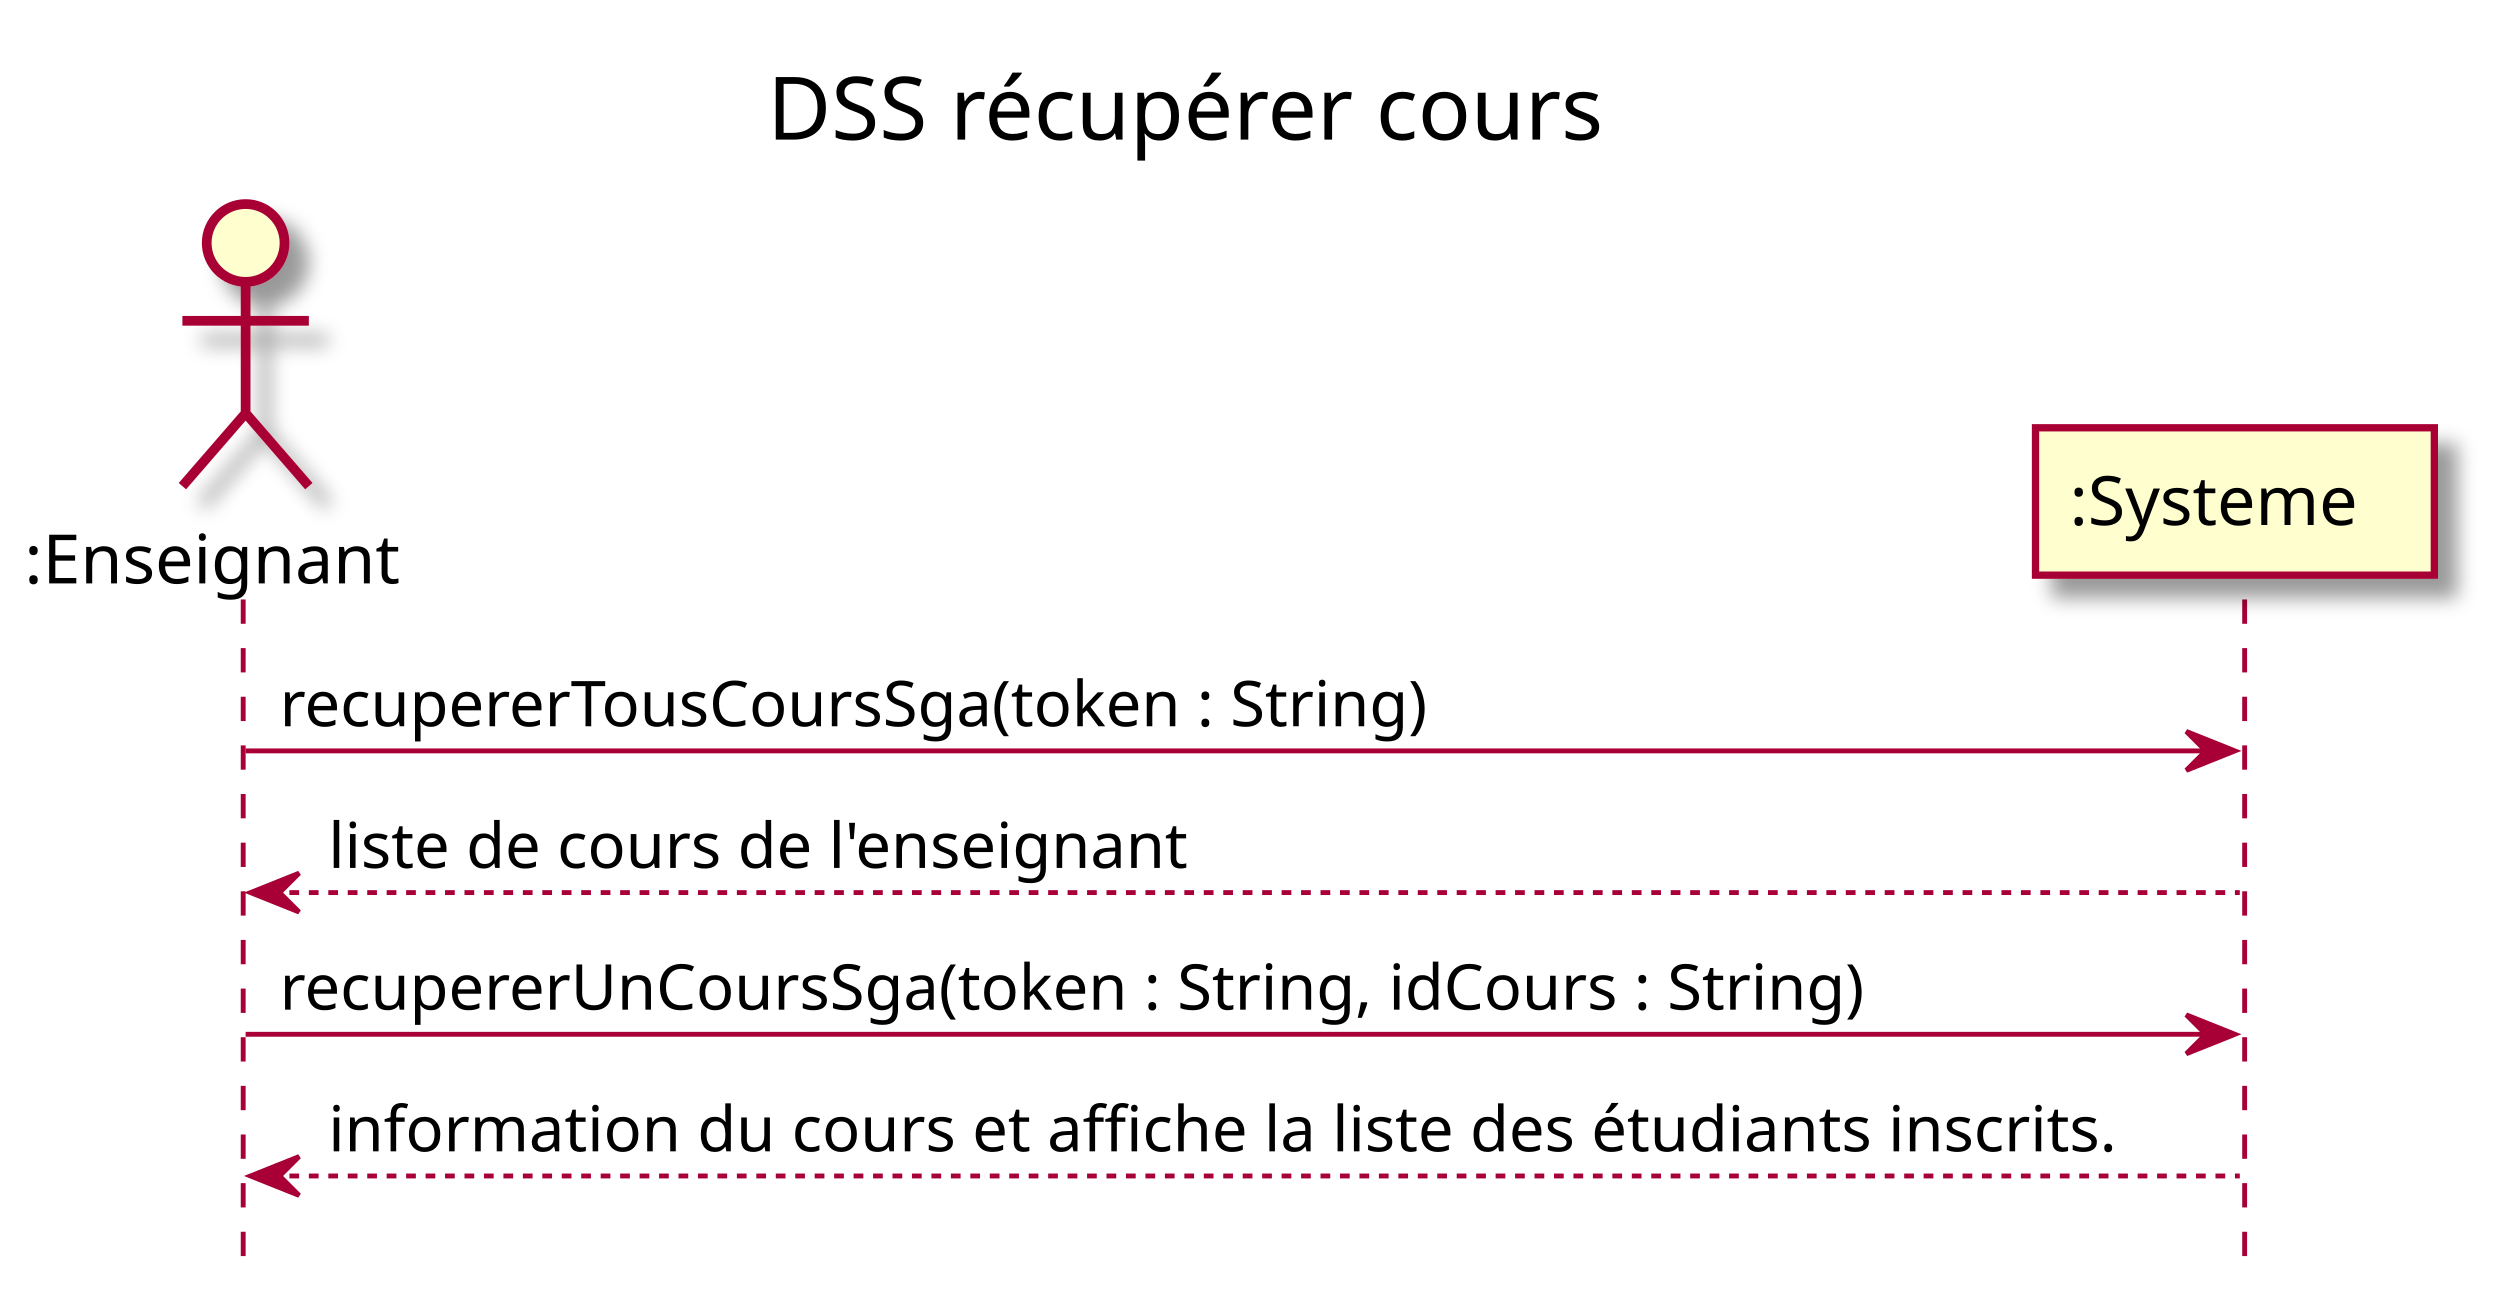
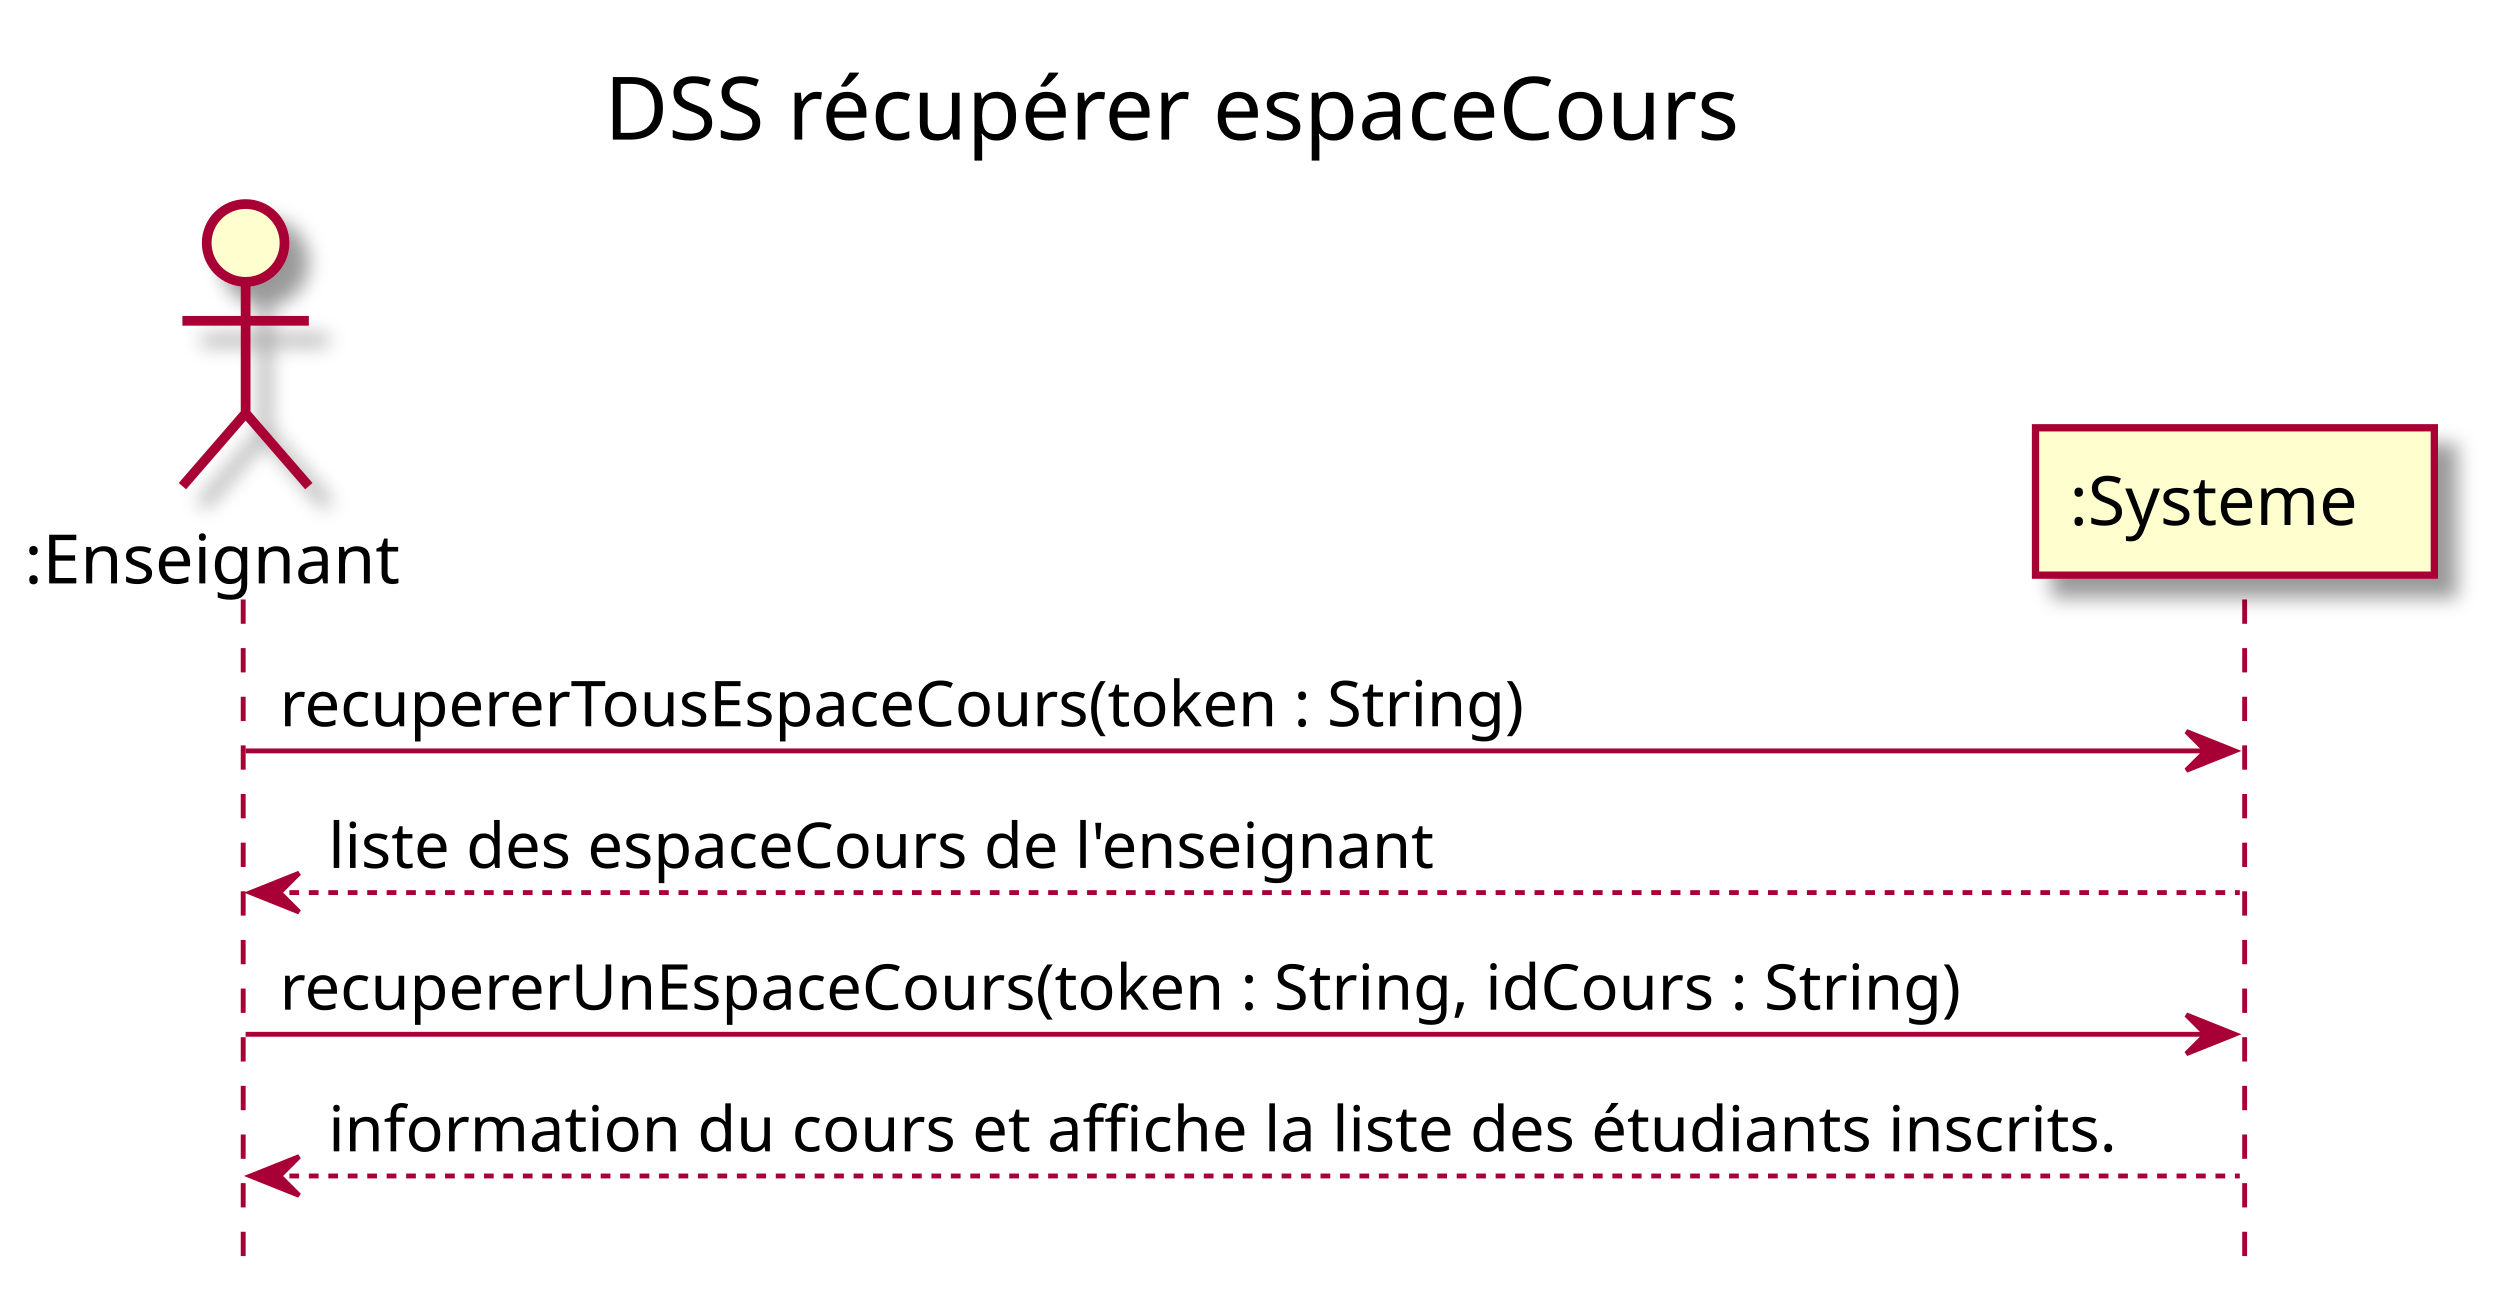
<svg xmlns="http://www.w3.org/2000/svg" contentScriptType="application/ecmascript" contentStyleType="text/css" height="266px" preserveAspectRatio="none" style="width:514px;height:266px;background:#FFFFFF;" version="1.1" viewBox="0 0 514 266" width="514px" zoomAndPan="magnify">
  <defs>
-     <filter height="300%" id="ff13qqdx0kcuh" width="300%" x="-1" y="-1">
+     <filter height="300%" id="f1c5cne6k7mvmi" width="300%" x="-1" y="-1">
      <feGaussianBlur result="blurOut" stdDeviation="2.0" />
      <feColorMatrix in="blurOut" result="blurOut2" type="matrix" values="0 0 0 0 0 0 0 0 0 0 0 0 0 0 0 0 0 0 .4 0" />
      <feOffset dx="4.0" dy="4.0" in="blurOut2" result="blurOut3" />
      <feBlend in="SourceGraphic" in2="blurOut3" mode="normal" />
    </filter>
  </defs>
  <g>
-     <text fill="#000000" font-family="sans-serif" font-size="18" lengthAdjust="spacing" textLength="194" x="157.75" y="28.708">DSS récupérer cours</text>
+     <text fill="#000000" font-family="sans-serif" font-size="18" lengthAdjust="spacing" textLength="261" x="124.25" y="28.708">DSS récupérer espaceCours</text>
    <line style="stroke:#A80036;stroke-width:1.0;stroke-dasharray:5.0,5.0;" x1="50" x2="50" y1="123.25" y2="259.781" />
    <line style="stroke:#A80036;stroke-width:1.0;stroke-dasharray:5.0,5.0;" x1="461.5" x2="461.5" y1="123.25" y2="259.781" />
    <text fill="#000000" font-family="sans-serif" font-size="14" lengthAdjust="spacing" textLength="85" x="5" y="119.948">:Enseignant</text>
-     <ellipse cx="50.5" cy="49.953" fill="#FEFECE" filter="url(#ff13qqdx0kcuh)" rx="8" ry="8" style="stroke:#A80036;stroke-width:2.0;" />
-     <path d="M50.5,57.953 L50.5,84.953 M37.5,65.953 L63.5,65.953 M50.5,84.953 L37.5,99.953 M50.5,84.953 L63.5,99.953 " fill="none" filter="url(#ff13qqdx0kcuh)" style="stroke:#A80036;stroke-width:2.0;" />
-     <rect fill="#FEFECE" filter="url(#ff13qqdx0kcuh)" height="30.297" style="stroke:#A80036;stroke-width:1.5;" width="82" x="418.5" y="87.953" />
+     <ellipse cx="50.5" cy="49.953" fill="#FEFECE" filter="url(#f1c5cne6k7mvmi)" rx="8" ry="8" style="stroke:#A80036;stroke-width:2.0;" />
+     <path d="M50.5,57.953 L50.5,84.953 M37.5,65.953 L63.5,65.953 M50.5,84.953 L37.5,99.953 M50.5,84.953 L63.5,99.953 " fill="none" filter="url(#f1c5cne6k7mvmi)" style="stroke:#A80036;stroke-width:2.0;" />
+     <rect fill="#FEFECE" filter="url(#f1c5cne6k7mvmi)" height="30.297" style="stroke:#A80036;stroke-width:1.5;" width="82" x="418.5" y="87.953" />
    <text fill="#000000" font-family="sans-serif" font-size="14" lengthAdjust="spacing" textLength="68" x="425.5" y="107.948">:Systeme</text>
    <polygon fill="#A80036" points="449.5,150.383,459.5,154.383,449.5,158.383,453.5,154.383" style="stroke:#A80036;stroke-width:1.0;" />
    <line style="stroke:#A80036;stroke-width:1.0;" x1="50.5" x2="455.5" y1="154.383" y2="154.383" />
-     <text fill="#000000" font-family="sans-serif" font-size="13" lengthAdjust="spacing" textLength="250" x="57.5" y="149.317">recupererTousCoursSga(token : String)</text>
+     <text fill="#000000" font-family="sans-serif" font-size="13" lengthAdjust="spacing" textLength="272" x="57.5" y="149.317">recupererTousEspaceCours(token : String)</text>
    <polygon fill="#A80036" points="61.5,179.516,51.5,183.516,61.5,187.516,57.5,183.516" style="stroke:#A80036;stroke-width:1.0;" />
    <line style="stroke:#A80036;stroke-width:1.0;stroke-dasharray:2.0,2.0;" x1="55.5" x2="460.5" y1="183.516" y2="183.516" />
-     <text fill="#000000" font-family="sans-serif" font-size="13" lengthAdjust="spacing" textLength="186" x="67.5" y="178.45">liste de cours de l'enseignant</text>
+     <text fill="#000000" font-family="sans-serif" font-size="13" lengthAdjust="spacing" textLength="241" x="67.5" y="178.45">liste des espaceCours de l'enseignant</text>
    <polygon fill="#A80036" points="449.5,208.648,459.5,212.648,449.5,216.648,453.5,212.648" style="stroke:#A80036;stroke-width:1.0;" />
    <line style="stroke:#A80036;stroke-width:1.0;" x1="50.5" x2="455.5" y1="212.648" y2="212.648" />
-     <text fill="#000000" font-family="sans-serif" font-size="13" lengthAdjust="spacing" textLength="342" x="57.5" y="207.583">recupererUnCoursSga(token : String, idCours : String)</text>
+     <text fill="#000000" font-family="sans-serif" font-size="13" lengthAdjust="spacing" textLength="364" x="57.5" y="207.583">recupererUnEspaceCours(token : String, idCours : String)</text>
    <polygon fill="#A80036" points="61.5,237.781,51.5,241.781,61.5,245.781,57.5,241.781" style="stroke:#A80036;stroke-width:1.0;" />
    <line style="stroke:#A80036;stroke-width:1.0;stroke-dasharray:2.0,2.0;" x1="55.5" x2="460.5" y1="241.781" y2="241.781" />
    <text fill="#000000" font-family="sans-serif" font-size="13" lengthAdjust="spacing" textLength="387" x="67.5" y="236.715">information du cours et affiche la liste des étudiants inscrits.</text>
  </g>
</svg>
